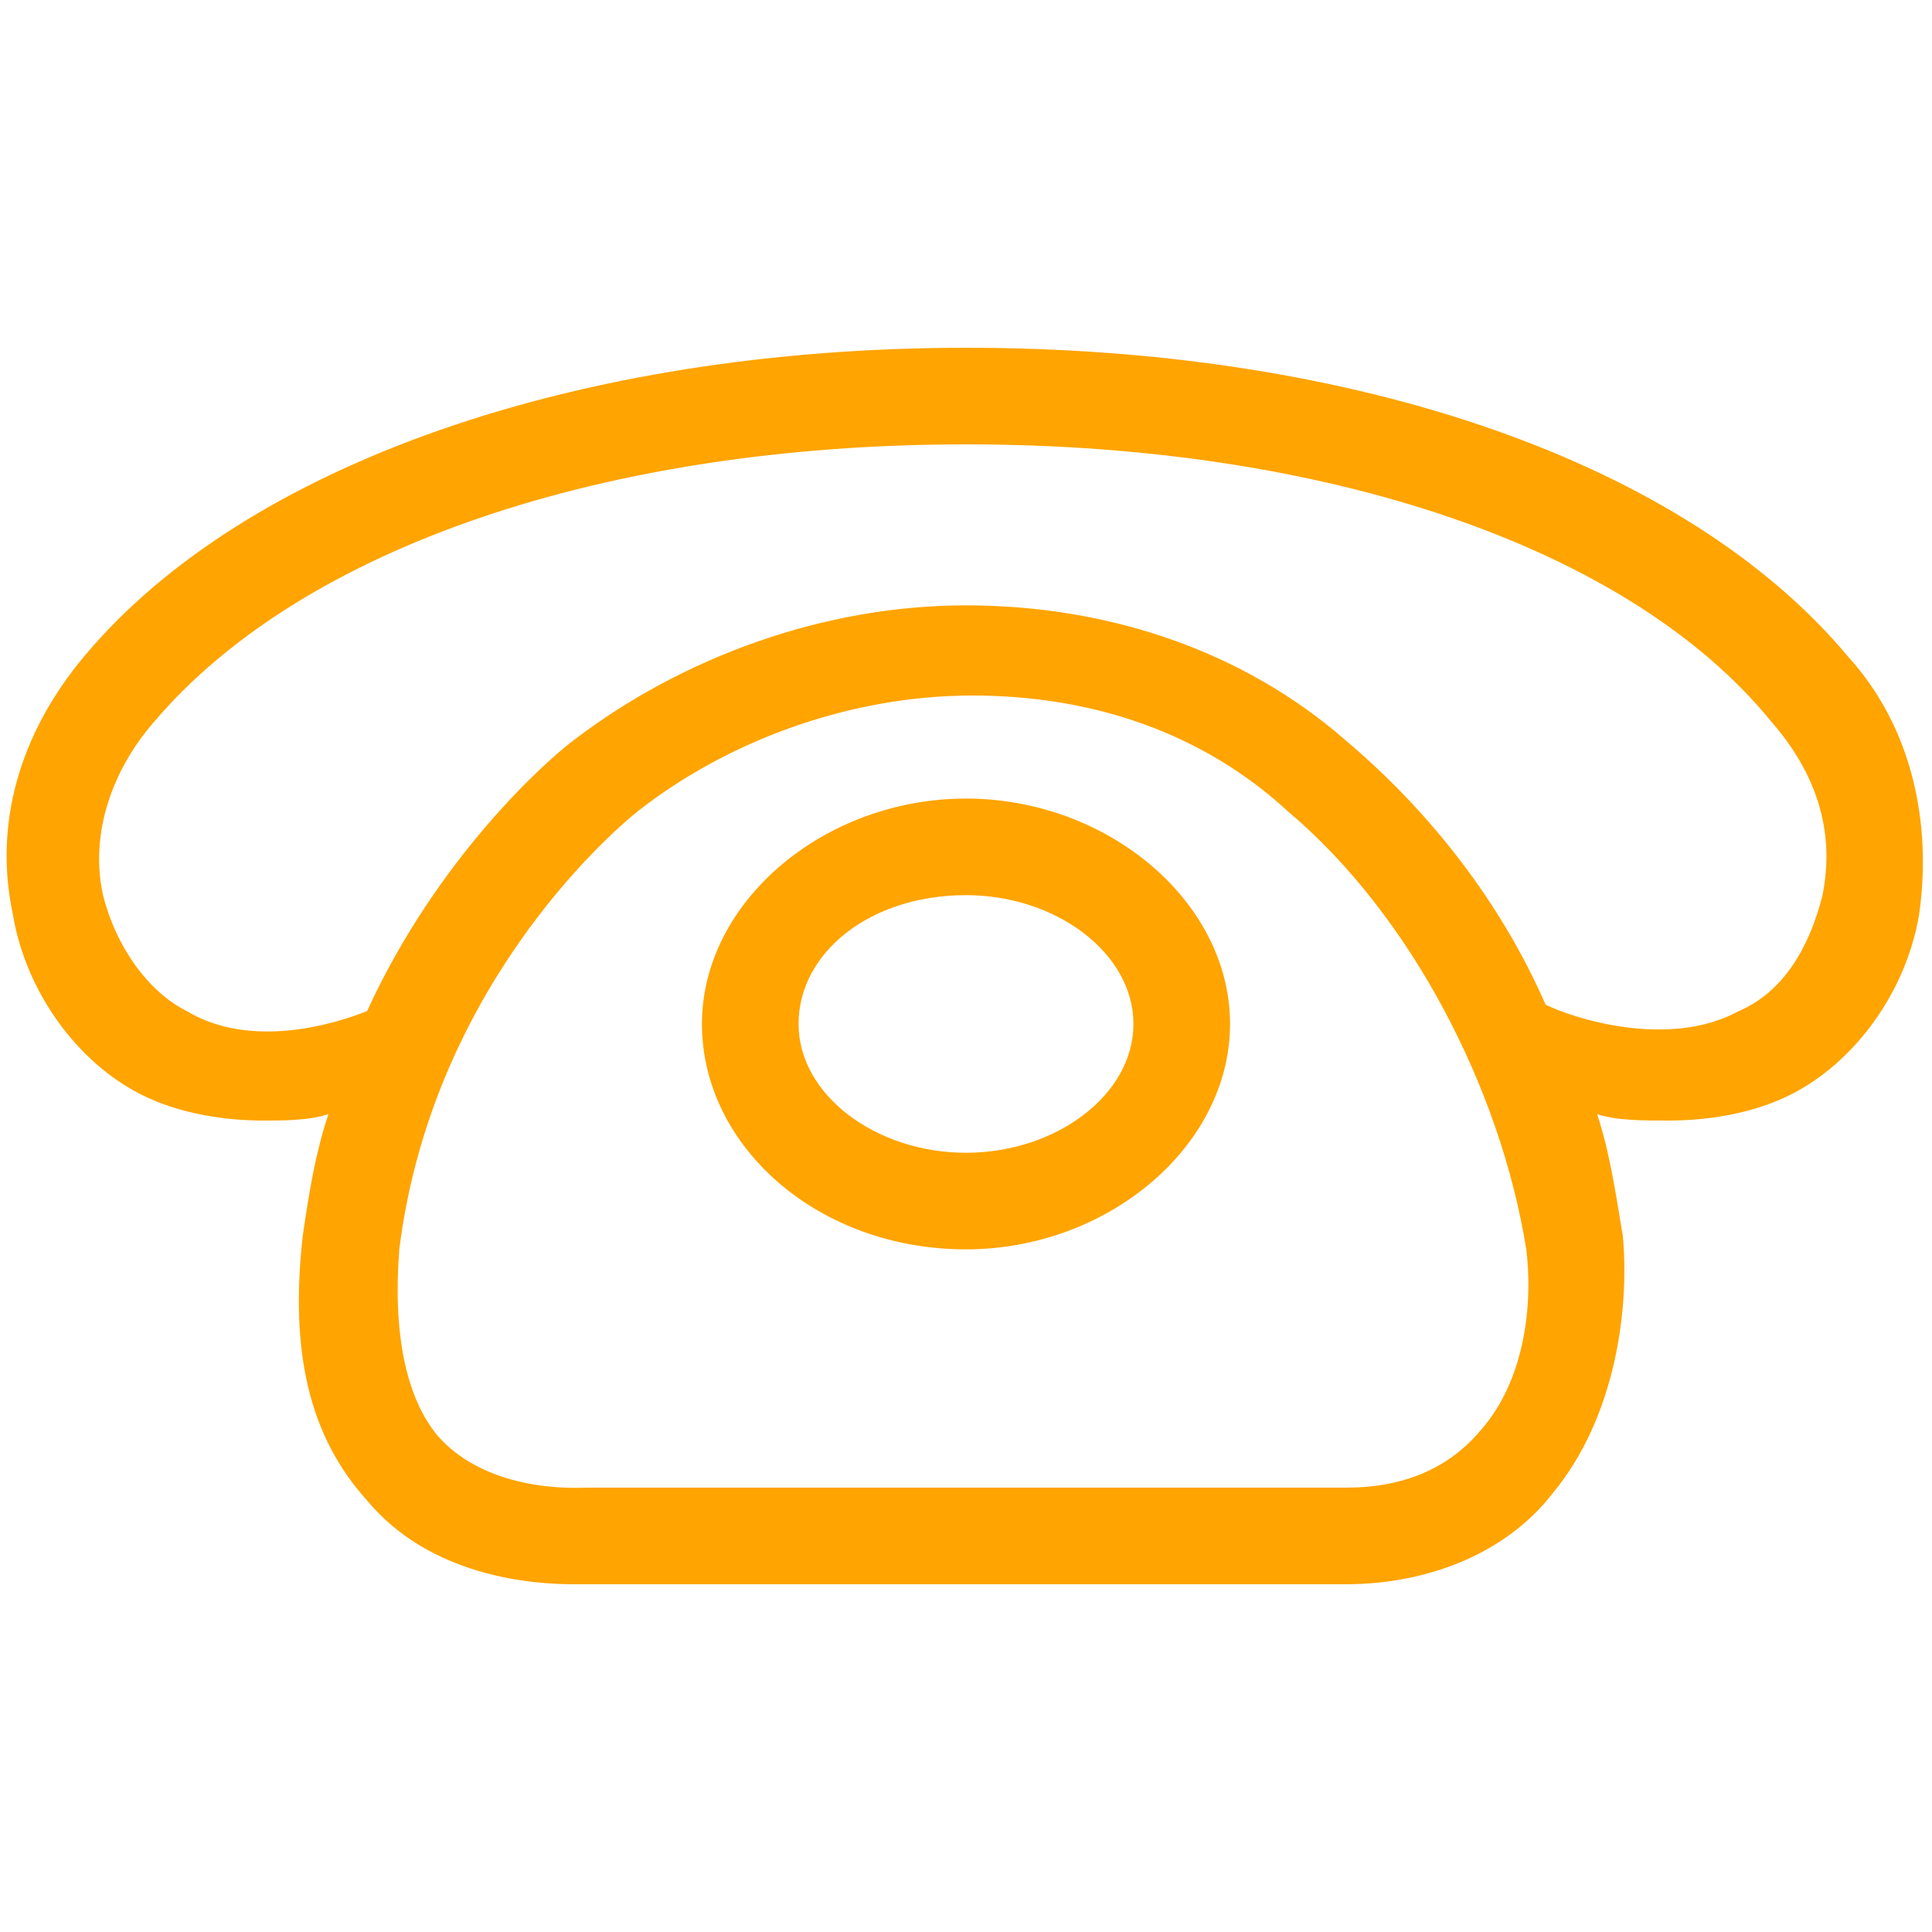
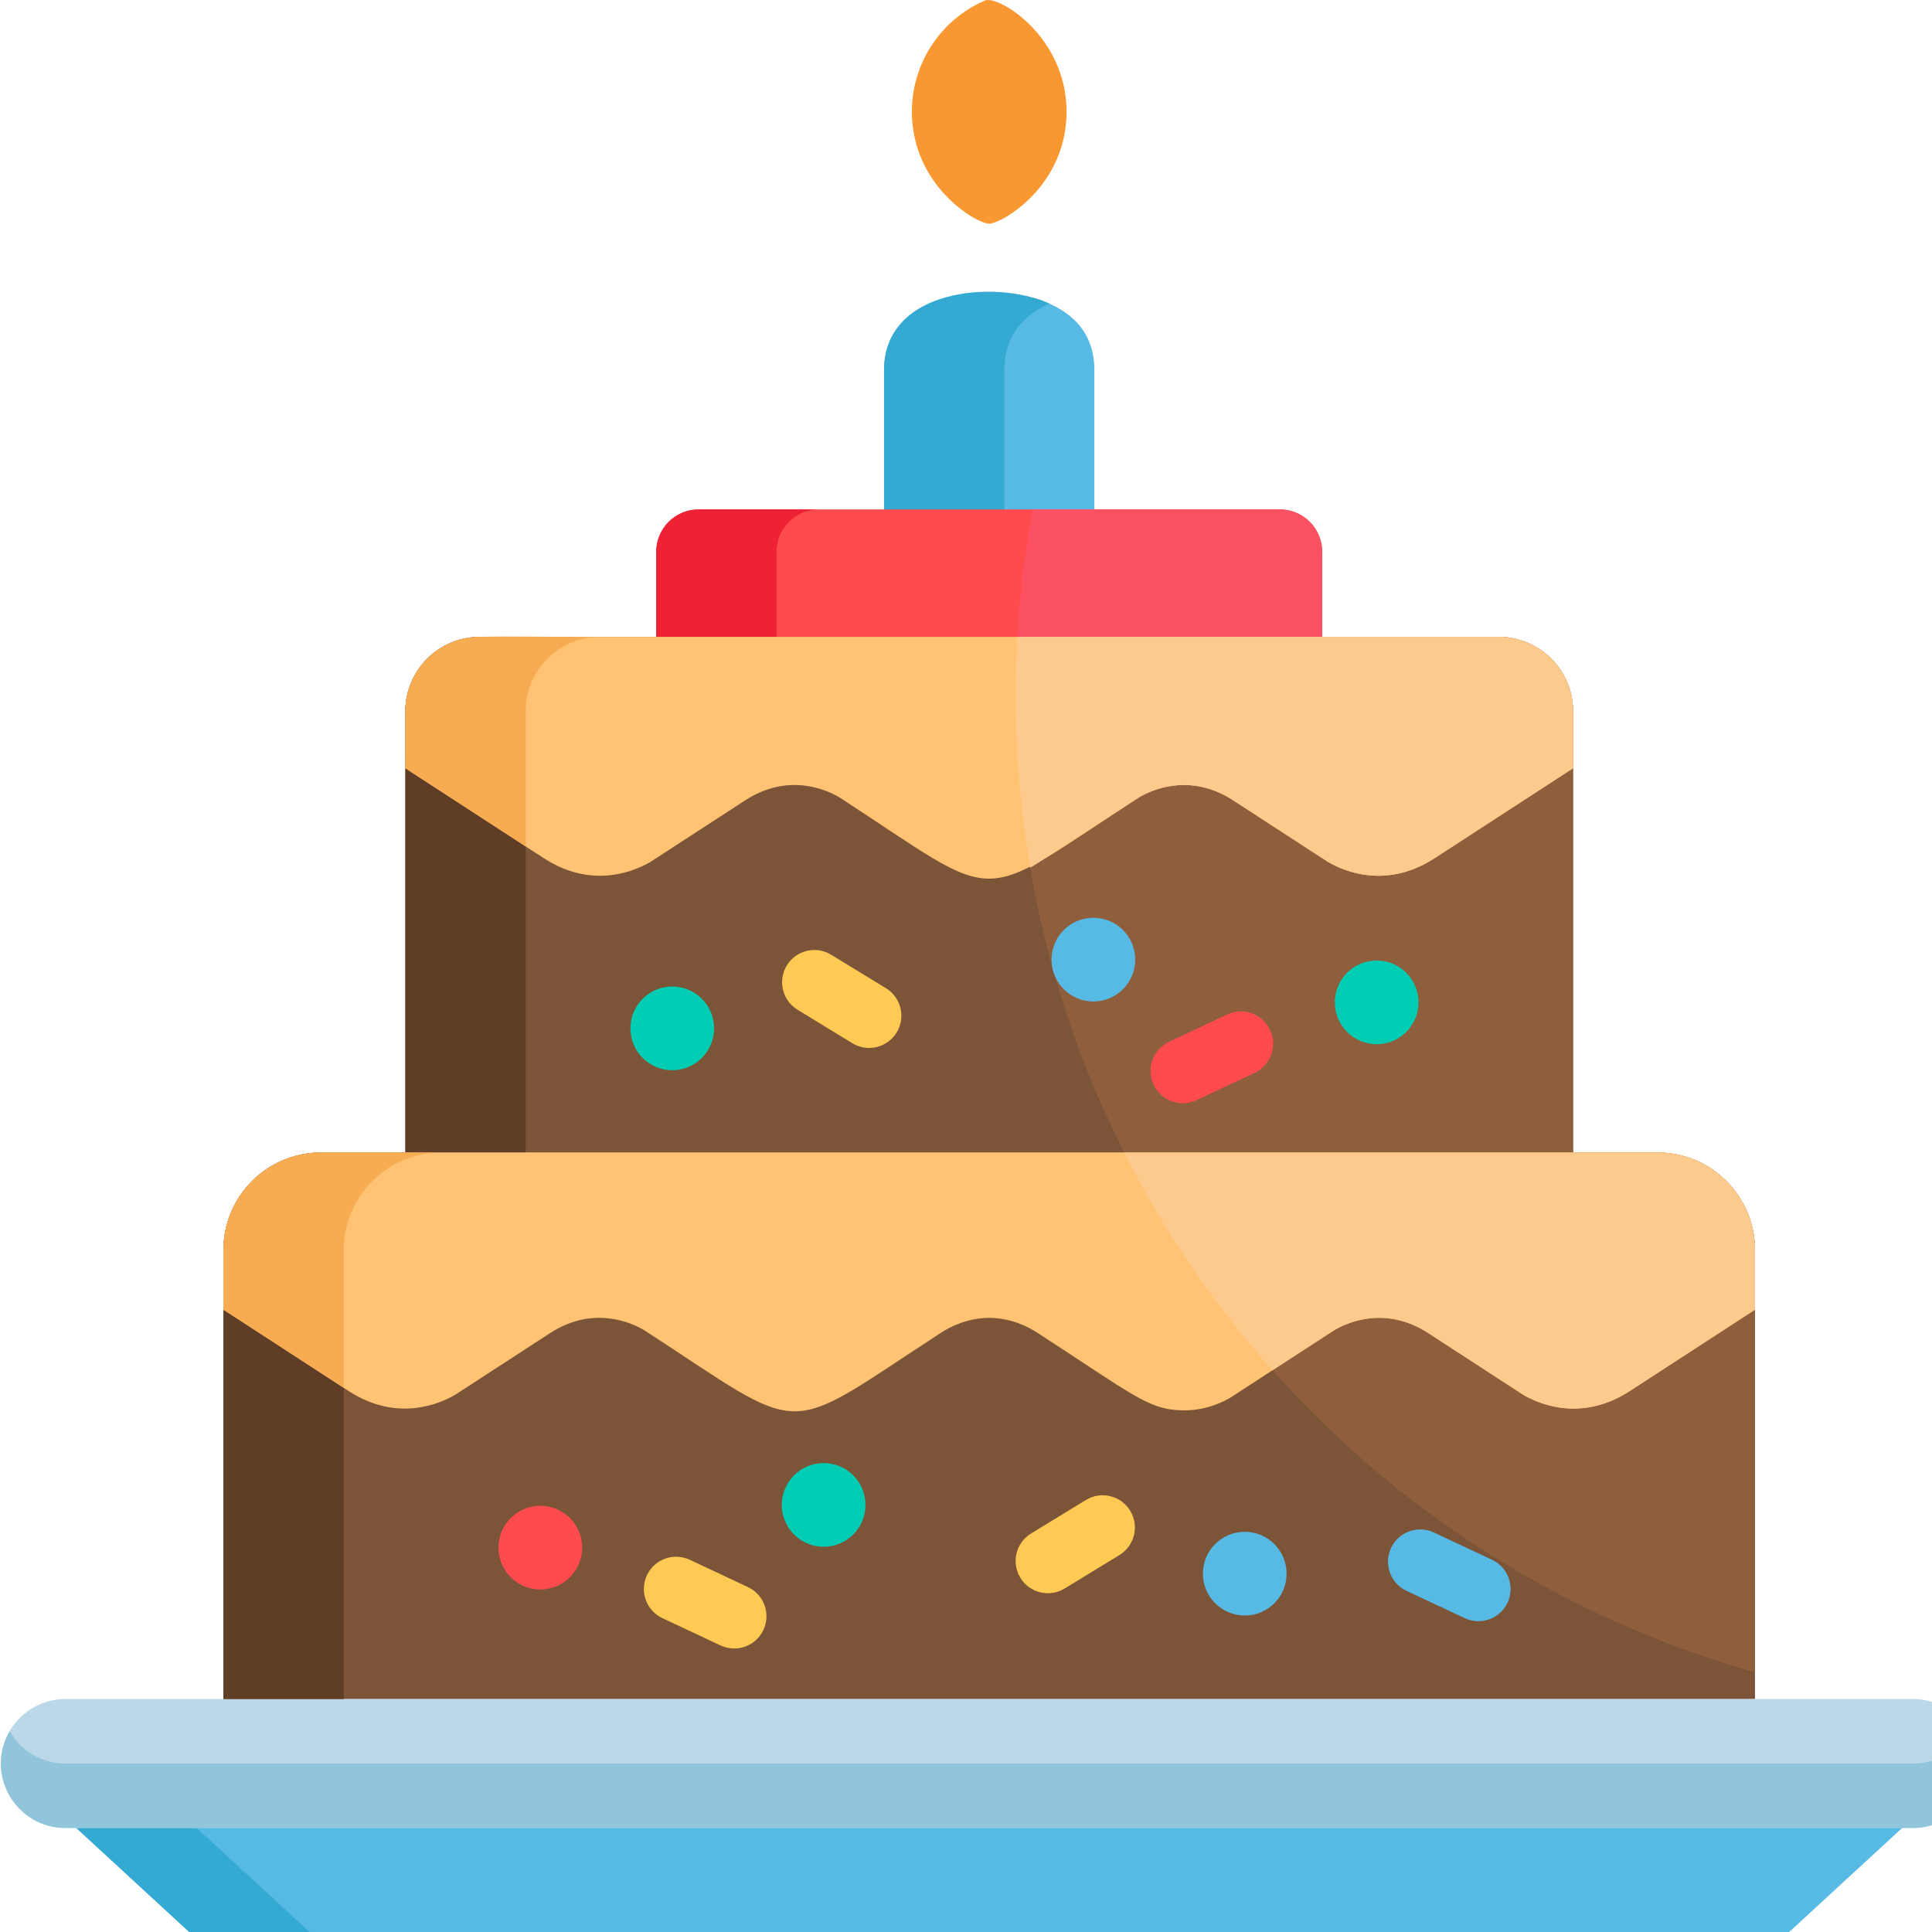
- <svg xmlns="http://www.w3.org/2000/svg" enable-background="new 0 0 30 30" height="40px" id="Capa_1" version="1.1" viewBox="0 0 30 30" width="40px" xml:space="preserve">
-   <path d="M28.7,10.2c-2.5-3-7.6-4.8-13.7-4.8c0,0,0,0,0,0h0c0,0,0,0,0,0c-6,0-11.2,1.8-13.7,4.8c-1,1.2-1.4,2.6-1.1,4  c0.2,1.2,1,2.3,2,2.8c0.6,0.3,1.3,0.4,1.9,0.4c0.3,0,0.7,0,1-0.1c-0.2,0.6-0.3,1.2-0.4,1.9c-0.2,1.8,0.1,3.1,1,4.1  c1,1.2,2.6,1.3,3.2,1.3c0.2,0,0.3,0,0.3,0h11.7c1.3,0,2.5-0.5,3.2-1.4c1-1.2,1.2-2.9,1.1-4c-0.1-0.6-0.2-1.3-0.4-1.9  c0.3,0.1,0.7,0.1,1.1,0.1c0.6,0,1.3-0.1,1.9-0.4c1-0.5,1.8-1.6,2-2.8C30,12.8,29.7,11.3,28.7,10.2z M23,22.2  c-0.5,0.6-1.2,0.9-2.1,0.9l-11.8,0c-0.1,0-1.5,0.1-2.3-0.8c-0.5-0.6-0.7-1.6-0.6-2.9c0.5-4,3.2-6.4,3.7-6.8c1.4-1.1,3.3-1.8,5.2-1.8  c1.9,0,3.6,0.6,4.9,1.8c1.9,1.6,3.3,4.3,3.7,6.8C23.8,20.2,23.7,21.4,23,22.2z M28.3,13.9c-0.2,0.8-0.6,1.5-1.3,1.8  c-1.1,0.6-2.6,0.1-3-0.1c-0.7-1.6-1.8-3-3.1-4.1c-1.6-1.4-3.7-2.1-5.9-2.1c-2.2,0-4.4,0.8-6.1,2.1c-0.4,0.3-2.1,1.8-3.2,4.2  c-0.5,0.2-1.8,0.6-2.8,0c-0.6-0.3-1.1-1-1.3-1.8c-0.2-0.9,0.1-1.9,0.8-2.7C4.7,8.5,9.4,6.9,15,6.9c5.6,0,10.3,1.6,12.5,4.3  C28.2,12,28.5,12.9,28.3,13.9z M15,12.4c-2.2,0-4.1,1.6-4.1,3.5s1.8,3.5,4.1,3.5c2.2,0,4.1-1.6,4.1-3.5S17.2,12.4,15,12.4z M15,17.9  c-1.4,0-2.6-0.9-2.6-2s1.1-2,2.6-2c1.4,0,2.6,0.9,2.6,2S16.4,17.9,15,17.9z" fill="#ffa400" />
+ <svg xmlns="http://www.w3.org/2000/svg" enable-background="new 0 0 30 30" height="40px" id="Capa_1" version="1.1" viewBox="0 0 500 500" width="40px" xml:space="preserve">
+   <polyline style="fill:#57BAE5;" points="18.539,471.966 62.005,512 450.01,512 493.476,471.966 " />
+   <polygon style="fill:#34A9D1;" points="18.539,471.966 62.005,512 93.142,512 49.676,471.966 " />
+   <path style="fill:#57BAE5;" d="M269.227,77.607c-18.441-5.227-40.436-0.258-40.436,18.166v37.174h54.432V95.773  C283.224,85.701,276.95,80.393,269.227,77.607z" />
+   <path style="fill:#34A9D1;" d="M271.576,78.567c-14.422-6.528-42.784-3.469-42.784,17.206v37.174h31.137V95.773  C259.928,86.747,264.97,81.553,271.576,78.567z" />
+   <path style="fill:#7C5437;" d="M407.105,225.14v-41.069c0-10.63-8.616-19.246-19.246-19.246H124.152  c-10.628,0-19.244,8.616-19.244,19.246v114.198h302.199V252.2" />
+   <path style="fill:#8E5E3D;" d="M387.859,164.825H263.298c-2.705,47.172,7.089,92.822,27.614,133.444h116.193  c0-10.885,0-101.511,0-114.198C407.105,173.442,398.489,164.825,387.859,164.825z" />
+   <path style="fill:#FF4B4E;" d="M342.182,164.825V142.81c0-6.062-4.913-10.975-10.976-10.975H180.808  c-6.062,0-10.976,4.913-10.976,10.975v22.015H342.182z" />
+   <path style="fill:#FC5162;" d="M331.205,131.835H267.29c-2.002,10.78-3.347,21.79-3.991,32.99h78.884V142.81  C342.182,136.749,337.269,131.835,331.205,131.835z" />
+   <path style="fill:#603D26;" d="M155.29,164.825h-31.139c-10.628,0-19.244,8.616-19.244,19.246v114.198h31.137V184.071  C136.044,173.442,144.66,164.825,155.29,164.825z" />
+   <path style="fill:#EF2235;" d="M211.944,131.835h-31.137c-6.062,0-10.976,4.913-10.976,10.975v22.015h31.137V142.81  C200.968,136.749,205.882,131.835,211.944,131.835z" />
+   <path style="fill:#F99830;" d="M254.903,0.134c-11.488,4.965-18.909,16.255-18.909,28.761c0,19.189,16.683,28.989,20.014,28.989  c3.134,0,20.014-9.577,20.014-28.989C276.02,9.353,258.308-1.337,254.903,0.134z" />
+   <path style="fill:#FFC373;" d="M387.859,164.825H124.153c-8.72,0-16.085,5.798-18.449,13.748c-1.016,3.43-0.797,4.266-0.797,20.249  l35.811,23.267c12.638,8.211,23.703,3.27,27.608,0.977l24.499-15.919c0.002,0,0.002,0,0.002-0.001  c11.198-7.276,21.08-2.755,24.421-0.782c43.056,27.974,34.26,28.104,77.516,0c3.341-1.973,13.223-6.494,24.421,0.782  c0,0.001,0.002,0.001,0.002,0.001l24.499,15.919c3.904,2.293,14.97,7.233,27.608-0.977l35.811-23.267v-14.752  C407.105,173.439,398.487,164.825,387.859,164.825z" />
+   <path style="fill:#FCCA8D;" d="M387.859,164.825H263.298c-1.15,20.062-0.075,39.849,3.312,59.701  c1.241-0.628-1.074,0.831,28.154-18.16c3.341-1.973,13.223-6.494,24.421,0.782c0,0.001,0.002,0.001,0.002,0.001l24.499,15.919  c3.904,2.293,14.97,7.233,27.608-0.977l35.811-23.267c0-16.206,0.033-15.387-0.1-16.72  C406.018,172.389,397.819,164.825,387.859,164.825z" />
+   <path style="fill:#F7AC52;" d="M136.044,184.071c0-10.63,8.616-19.246,19.246-19.246c-31.405,0-33.27-0.612-38.283,1.385  c-7.568,3.053-12.1,10.268-12.1,17.86v14.752l31.137,20.23V184.071z" />
+   <path style="fill:#7C5437;" d="M454.189,368.964v-45.451c0-13.943-11.301-25.244-25.243-25.244H83.067  c-13.942,0-25.241,11.301-25.241,25.244v116.204h396.363v-44.065" />
+   <path style="fill:#8E5E3D;" d="M428.945,298.269H290.912c32.834,64.99,91.893,114.466,163.277,134.511c0-4.696,0-105.372,0-109.266  C454.189,309.57,442.887,298.269,428.945,298.269z" />
+   <path style="fill:#BAD8E8;" d="M495.094,439.717H16.919c-9.213,0-16.68,7.468-16.68,16.681c0,9.212,7.467,16.681,16.68,16.681  c20.866,0,461.231,0,478.176,0c9.213,0,16.682-7.468,16.682-16.681C511.776,447.186,504.307,439.717,495.094,439.717z" />
+   <path style="fill:#91C5DB;" d="M495.094,456.398c-9.432,0-465.347,0-478.176,0c-6.169,0-11.546-3.359-14.429-8.34  c-6.438,11.109,1.613,25.02,14.429,25.02c20.866,0,461.231,0,478.176,0c9.213,0,16.682-7.468,16.682-16.681  c0-3.042-0.828-5.885-2.251-8.34C506.64,453.039,501.266,456.398,495.094,456.398z" />
+   <path style="fill:#603D26;" d="M114.205,298.269H83.067c-13.942,0-25.241,11.301-25.241,25.244v116.204h31.137V323.513  C88.963,309.57,100.263,298.269,114.205,298.269z" />
+   <path style="fill:#FFC373;" d="M57.826,323.513v15.431l32.378,21.038c12.638,8.212,23.703,3.27,27.608,0.978l24.499-15.919  c0.002,0,0.002,0,0.002-0.001c11.198-7.276,21.082-2.754,24.421-0.782c42.85,27.837,34.94,27.855,76.605,0.783  c0,0,5.453-3.988,12.726-3.988c3.756,0.031,8.072,1.042,12.607,3.987c0,0.001,0.002,0.001,0.002,0.001  c24.427,15.872,28.496,19.672,36.866,19.935c4.595,0.217,9.175-1.089,12.791-3.208c15.116-9.823,8.513-5.532,26.947-17.509  c3.339-1.972,13.223-6.494,24.421,0.782c0,0.001,0,0.001,0.002,0.001l24.499,15.919c3.904,2.292,14.969,7.234,27.61-0.978  l32.378-21.038v-15.431c0-13.943-11.301-25.244-25.243-25.244c-11.301,0-342.062,0-345.878,0  C69.125,298.269,57.826,309.57,57.826,323.513z" />
+   <path style="fill:#FCCA8D;" d="M428.945,298.269c-1.159,0-135.289,0-138.033,0c10.342,20.474,23.29,39.4,38.406,56.359  c1.733-1.127-0.833,0.54,15.96-10.371c3.339-1.972,13.223-6.494,24.421,0.782c0,0.001,0,0.001,0.002,0.001l24.499,15.919  c3.904,2.292,14.969,7.234,27.61-0.978l32.378-21.038v-15.431C454.189,309.57,442.887,298.269,428.945,298.269z" />
+   <path style="fill:#F7AC52;" d="M88.963,323.513c0-13.943,11.299-25.244,25.242-25.244H83.067c-13.942,0-25.241,11.301-25.241,25.244  v15.431l31.137,20.231C88.963,359.175,88.963,323.513,88.963,323.513z" />
+   <circle style="fill:#00CDB3;" cx="173.981" cy="266.139" r="10.83" />
+   <circle style="fill:#57BAE5;" cx="282.964" cy="248.351" r="10.83" />
+   <circle style="fill:#00CDB3;" cx="356.281" cy="259.414" r="10.83" />
+   <path style="fill:#FF4B4E;" d="M298.551,280.713c-1.959-4.17-0.164-9.138,4.005-11.095l15.046-7.066  c4.171-1.957,9.139-0.166,11.096,4.006c1.957,4.168,0.162,9.135-4.005,11.094l-15.048,7.066  C305.455,286.68,300.502,284.869,298.551,280.713z" />
+   <path style="fill:#FFCA54;" d="M220.584,269.982l-14.184-8.665c-3.93-2.4-5.171-7.533-2.77-11.465  c2.401-3.93,7.534-5.172,11.464-2.77l14.186,8.665c3.932,2.4,5.171,7.534,2.77,11.464  C229.651,271.139,224.524,272.384,220.584,269.982z" />
+   <circle style="fill:#57BAE5;" cx="322.138" cy="407.26" r="10.83" />
+   <circle style="fill:#00CDB3;" cx="213.155" cy="389.472" r="10.83" />
+   <circle style="fill:#FF4B4E;" cx="139.838" cy="400.526" r="10.83" />
+   <path style="fill:#FFCA54;" d="M186.474,425.837l-15.046-7.065c-4.169-1.958-5.962-6.925-4.005-11.095  c1.957-4.169,6.925-5.96,11.094-4.005l15.048,7.066c4.169,1.957,5.962,6.924,4.005,11.094  C195.61,426.002,190.646,427.794,186.474,425.837z" />
+   <path style="fill:#57BAE5;" d="M379.053,418.772l-15.048-7.064c-4.169-1.959-5.962-6.925-4.005-11.095  c1.957-4.169,6.925-5.96,11.094-4.006l15.048,7.065c4.167,1.958,5.962,6.924,4.005,11.095  C388.198,418.919,383.246,420.736,379.053,418.772z" />
+   <path style="fill:#FFCA54;" d="M264.07,408.33c-2.4-3.93-1.16-9.063,2.77-11.464l14.186-8.666c3.93-2.4,9.064-1.16,11.466,2.77  c2.4,3.93,1.158,9.063-2.772,11.466l-14.186,8.665C271.603,413.503,266.47,412.262,264.07,408.33z" />
+   <g>
+ </g>
+   <g>
+ </g>
+   <g>
+ </g>
+   <g>
+ </g>
+   <g>
+ </g>
+   <g>
+ </g>
+   <g>
+ </g>
+   <g>
+ </g>
+   <g>
+ </g>
+   <g>
+ </g>
+   <g>
+ </g>
+   <g>
+ </g>
+   <g>
+ </g>
+   <g>
+ </g>
+   <g>
+ </g>
</svg>
